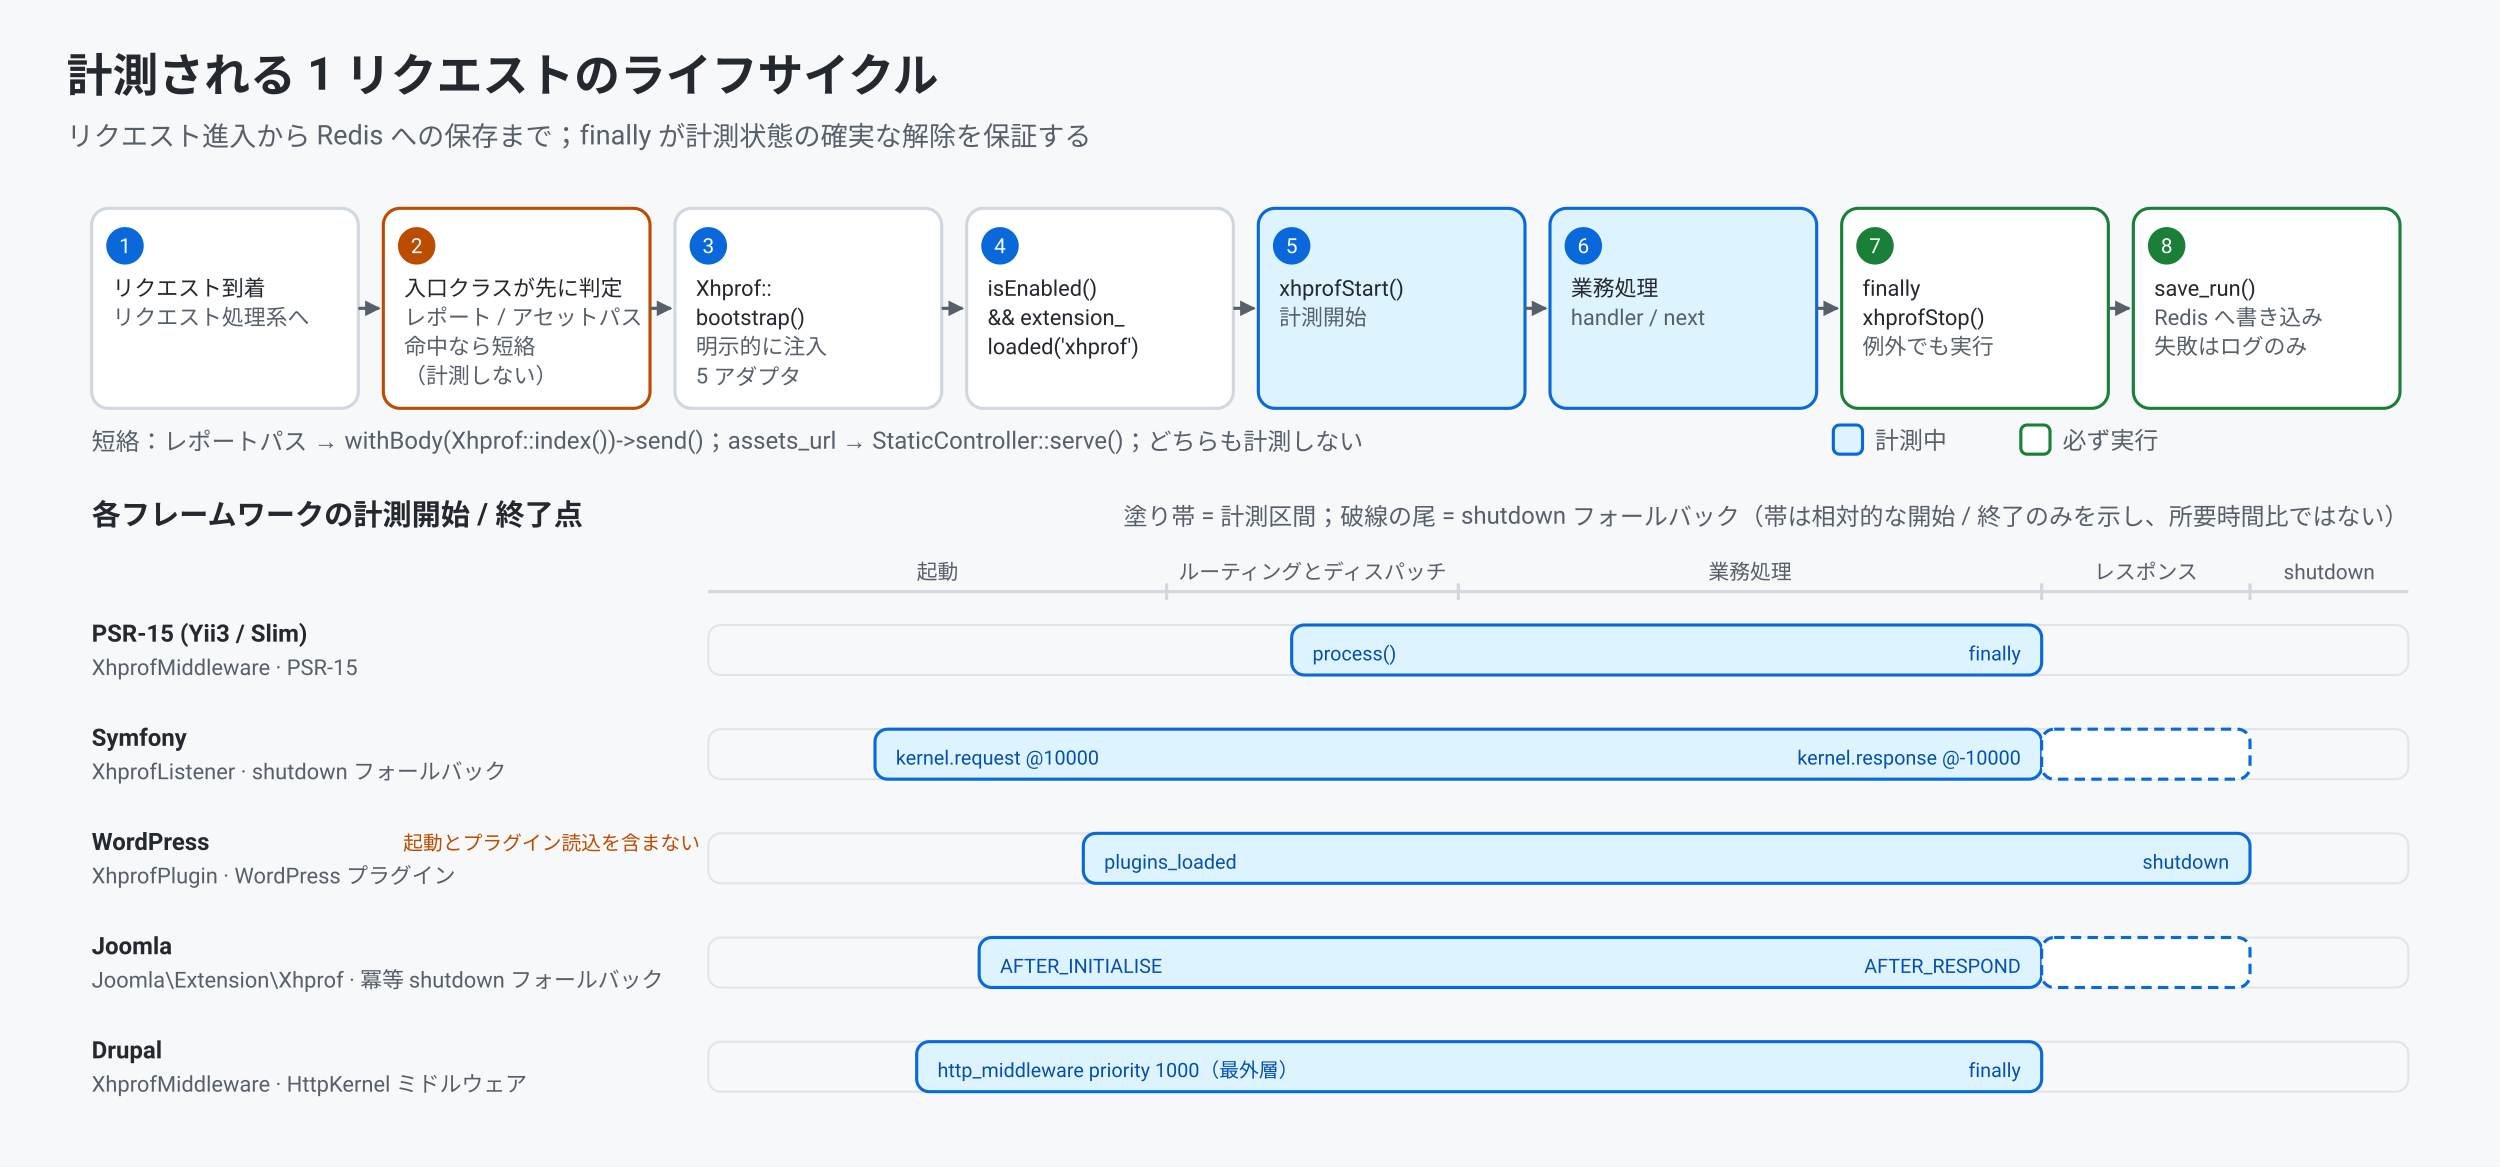
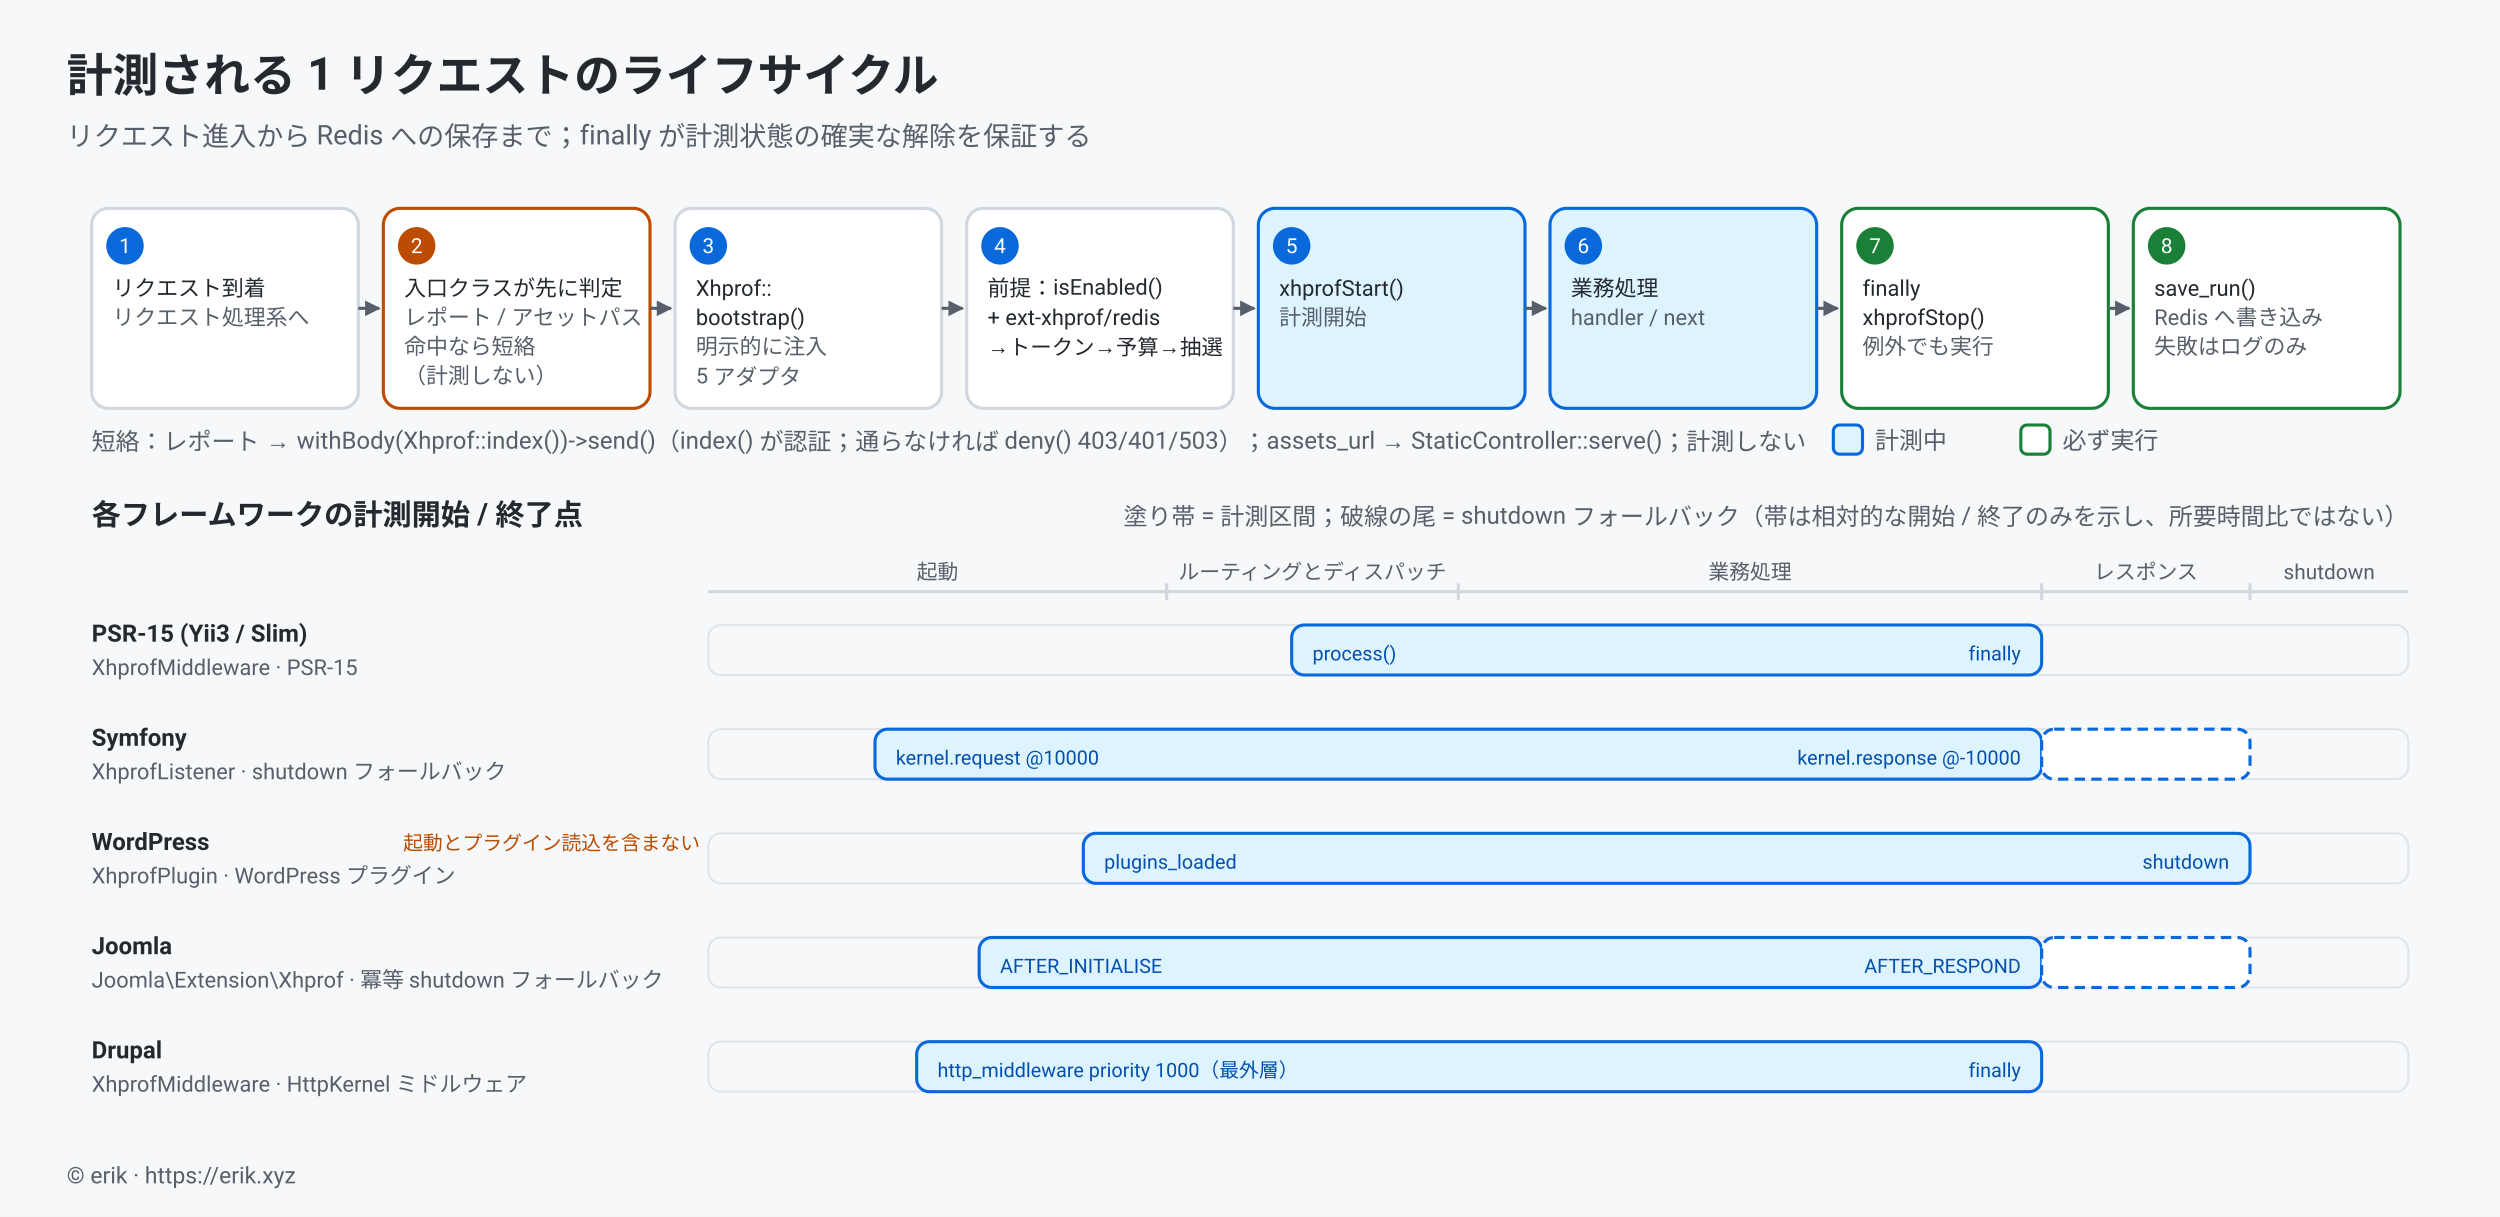
- <svg xmlns="http://www.w3.org/2000/svg" viewBox="0 0 1200 560" width="1200" height="560" role="img" font-family="-apple-system, BlinkMacSystemFont, &quot;Segoe UI&quot;, Roboto, &quot;Helvetica Neue&quot;, Arial, &quot;Noto Sans SC&quot;, &quot;PingFang SC&quot;, &quot;Microsoft YaHei&quot;, sans-serif">
+ <svg xmlns="http://www.w3.org/2000/svg" viewBox="0 0 1200 584" width="1200" height="584" role="img" font-family="-apple-system, BlinkMacSystemFont, &quot;Segoe UI&quot;, Roboto, &quot;Helvetica Neue&quot;, Arial, &quot;Noto Sans SC&quot;, &quot;PingFang SC&quot;, &quot;Microsoft YaHei&quot;, sans-serif">
  <defs>
    <marker id="lc-arrow" viewBox="0 0 10 10" refX="9" refY="5" markerWidth="5" markerHeight="5" orient="auto-start-reverse">
      <path d="M0,0 L10,5 L0,10 z" fill="#57606a" />
    </marker>
  </defs>
-   <rect x="0" y="0" width="1200" height="560" fill="#f6f8fa" />
+   <rect x="0" y="0" width="1200" height="584" fill="#f6f8fa" />
  <text x="32" y="44" font-size="22" font-weight="700" fill="#24292f">計測される 1 リクエストのライフサイクル</text>
  <text x="32" y="70" font-size="13" fill="#57606a">リクエスト進入から Redis への保存まで；finally が計測状態の確実な解除を保証する</text>
  <rect x="44" y="100" width="128" height="96" rx="8" fill="#ffffff" stroke="#d0d7de" stroke-width="1.5" />
  <circle cx="60" cy="118" r="9" fill="#0969da" />
  <text x="60" y="121.5" font-size="10" fill="#ffffff" text-anchor="middle">1</text>
  <text x="54" y="142" font-size="10.5" fill="#24292f">リクエスト到着</text>
  <text x="54" y="156" font-size="10.5" fill="#57606a">リクエスト処理系へ</text>
  <line x1="172" y1="148" x2="182" y2="148" stroke="#57606a" stroke-width="1.5" marker-end="url(#lc-arrow)" />
  <rect x="184" y="100" width="128" height="96" rx="8" fill="#ffffff" stroke="#bc4c00" stroke-width="1.5" />
  <circle cx="200" cy="118" r="9" fill="#bc4c00" />
  <text x="200" y="121.5" font-size="10" fill="#ffffff" text-anchor="middle">2</text>
  <text x="194" y="142" font-size="10.5" fill="#24292f">入口クラスが先に判定</text>
  <text x="194" y="156" font-size="10.5" fill="#57606a">レポート / アセットパス</text>
  <text x="194" y="170" font-size="10.5" fill="#57606a">命中なら短絡</text>
  <text x="194" y="184" font-size="10.5" fill="#57606a">（計測しない）</text>
  <line x1="312" y1="148" x2="322" y2="148" stroke="#57606a" stroke-width="1.5" marker-end="url(#lc-arrow)" />
  <rect x="324" y="100" width="128" height="96" rx="8" fill="#ffffff" stroke="#d0d7de" stroke-width="1.5" />
  <circle cx="340" cy="118" r="9" fill="#0969da" />
  <text x="340" y="121.5" font-size="10" fill="#ffffff" text-anchor="middle">3</text>
  <text x="334" y="142" font-size="10.5" fill="#24292f">Xhprof::</text>
  <text x="334" y="156" font-size="10.5" fill="#24292f">bootstrap()</text>
  <text x="334" y="170" font-size="10.5" fill="#57606a">明示的に注入</text>
  <text x="334" y="184" font-size="10.5" fill="#57606a">5 アダプタ</text>
  <line x1="452" y1="148" x2="462" y2="148" stroke="#57606a" stroke-width="1.5" marker-end="url(#lc-arrow)" />
  <rect x="464" y="100" width="128" height="96" rx="8" fill="#ffffff" stroke="#d0d7de" stroke-width="1.5" />
  <circle cx="480" cy="118" r="9" fill="#0969da" />
  <text x="480" y="121.5" font-size="10" fill="#ffffff" text-anchor="middle">4</text>
-   <text x="474" y="142" font-size="10.5" fill="#24292f">isEnabled()</text>
-   <text x="474" y="156" font-size="10.5" fill="#24292f">&amp;&amp; extension_</text>
-   <text x="474" y="170" font-size="10.5" fill="#24292f">loaded('xhprof')</text>
+   <text x="474" y="142" font-size="10.5" fill="#24292f">前提：isEnabled()</text>
+   <text x="474" y="156" font-size="10.5" fill="#24292f">+ ext-xhprof/redis</text>
+   <text x="474" y="170" font-size="10.27" fill="#24292f">→トークン→予算→抽選</text>
  <line x1="592" y1="148" x2="602" y2="148" stroke="#57606a" stroke-width="1.5" marker-end="url(#lc-arrow)" />
  <rect x="604" y="100" width="128" height="96" rx="8" fill="#ddf4ff" stroke="#0969da" stroke-width="1.5" />
  <circle cx="620" cy="118" r="9" fill="#0969da" />
  <text x="620" y="121.5" font-size="10" fill="#ffffff" text-anchor="middle">5</text>
  <text x="614" y="142" font-size="10.5" fill="#24292f">xhprofStart()</text>
  <text x="614" y="156" font-size="10.5" fill="#57606a">計測開始</text>
  <line x1="732" y1="148" x2="742" y2="148" stroke="#57606a" stroke-width="1.5" marker-end="url(#lc-arrow)" />
  <rect x="744" y="100" width="128" height="96" rx="8" fill="#ddf4ff" stroke="#0969da" stroke-width="1.5" />
  <circle cx="760" cy="118" r="9" fill="#0969da" />
  <text x="760" y="121.5" font-size="10" fill="#ffffff" text-anchor="middle">6</text>
  <text x="754" y="142" font-size="10.5" fill="#24292f">業務処理</text>
  <text x="754" y="156" font-size="10.5" fill="#57606a">handler / next</text>
  <line x1="872" y1="148" x2="882" y2="148" stroke="#57606a" stroke-width="1.5" marker-end="url(#lc-arrow)" />
  <rect x="884" y="100" width="128" height="96" rx="8" fill="#ffffff" stroke="#1a7f37" stroke-width="1.5" />
  <circle cx="900" cy="118" r="9" fill="#1a7f37" />
  <text x="900" y="121.5" font-size="10" fill="#ffffff" text-anchor="middle">7</text>
  <text x="894" y="142" font-size="10.5" fill="#24292f">finally</text>
  <text x="894" y="156" font-size="10.5" fill="#24292f">xhprofStop()</text>
  <text x="894" y="170" font-size="10.5" fill="#57606a">例外でも実行</text>
  <line x1="1012" y1="148" x2="1022" y2="148" stroke="#57606a" stroke-width="1.5" marker-end="url(#lc-arrow)" />
  <rect x="1024" y="100" width="128" height="96" rx="8" fill="#ffffff" stroke="#1a7f37" stroke-width="1.5" />
  <circle cx="1040" cy="118" r="9" fill="#1a7f37" />
  <text x="1040" y="121.5" font-size="10" fill="#ffffff" text-anchor="middle">8</text>
  <text x="1034" y="142" font-size="10.5" fill="#24292f">save_run()</text>
  <text x="1034" y="156" font-size="10.5" fill="#57606a">Redis へ書き込み</text>
  <text x="1034" y="170" font-size="10.5" fill="#57606a">失敗はログのみ</text>
-   <text x="44" y="216" font-size="11.5" fill="#57606a">短絡：レポートパス → withBody(Xhprof::index())-&gt;send()；assets_url → StaticController::serve()；どちらも計測しない</text>
+   <text x="44" y="216" font-size="11.5" fill="#57606a">短絡：レポート → withBody(Xhprof::index())-&gt;send()（index() が認証；通らなければ deny() 403/401/503）；assets_url → StaticController::serve()；計測しない</text>
  <rect x="880" y="204" width="14" height="14" rx="3" fill="#ddf4ff" stroke="#0969da" stroke-width="1.5" />
  <text x="900" y="215.5" font-size="11.5" fill="#57606a">計測中</text>
  <rect x="970" y="204" width="14" height="14" rx="3" fill="#ffffff" stroke="#1a7f37" stroke-width="1.5" />
  <text x="990" y="215.5" font-size="11.5" fill="#57606a">必ず実行</text>
  <text x="44" y="252" font-size="14" font-weight="600" fill="#24292f">各フレームワークの計測開始 / 終了点</text>
  <text x="1156" y="252" font-size="11.5" fill="#57606a" text-anchor="end">塗り帯 = 計測区間；破線の尾 = shutdown フォールバック（帯は相対的な開始 / 終了のみを示し、所要時間比ではない）</text>
  <line x1="340" y1="284" x2="1156" y2="284" stroke="#d0d7de" stroke-width="1.5" />
  <line x1="560" y1="280" x2="560" y2="288" stroke="#d0d7de" stroke-width="1.5" />
  <line x1="700" y1="280" x2="700" y2="288" stroke="#d0d7de" stroke-width="1.5" />
  <line x1="980" y1="280" x2="980" y2="288" stroke="#d0d7de" stroke-width="1.5" />
  <line x1="1080" y1="280" x2="1080" y2="288" stroke="#d0d7de" stroke-width="1.5" />
  <text x="450" y="278" font-size="10" fill="#57606a" text-anchor="middle">起動</text>
  <text x="630" y="278" font-size="10" fill="#57606a" text-anchor="middle">ルーティングとディスパッチ</text>
  <text x="840" y="278" font-size="10" fill="#57606a" text-anchor="middle">業務処理</text>
  <text x="1030" y="278" font-size="10" fill="#57606a" text-anchor="middle">レスポンス</text>
  <text x="1118" y="278" font-size="10" fill="#57606a" text-anchor="middle">shutdown</text>
  <text x="44" y="308" font-size="11.5" font-weight="600" fill="#24292f">PSR-15 (Yii3 / Slim)</text>
  <text x="44" y="324" font-size="10.5" fill="#57606a">XhprofMiddleware · PSR-15</text>
  <rect x="340" y="300" width="816" height="24" rx="6" fill="#f6f8fa" stroke="#e1e4e8" />
  <rect x="620" y="300" width="360" height="24" rx="6" fill="#ddf4ff" stroke="#0969da" stroke-width="1.5" />
  <text x="630" y="317" font-size="9.5" fill="#0550ae">process()</text>
  <text x="970" y="317" font-size="9.5" fill="#0550ae" text-anchor="end">finally</text>
  <text x="44" y="358" font-size="11.5" font-weight="600" fill="#24292f">Symfony</text>
  <text x="44" y="374" font-size="10.5" fill="#57606a">XhprofListener · shutdown フォールバック</text>
  <rect x="340" y="350" width="816" height="24" rx="6" fill="#f6f8fa" stroke="#e1e4e8" />
  <rect x="420" y="350" width="560" height="24" rx="6" fill="#ddf4ff" stroke="#0969da" stroke-width="1.5" />
  <rect x="980" y="350" width="100" height="24" rx="6" fill="#ffffff" stroke="#0969da" stroke-width="1.5" stroke-dasharray="5 3" />
  <text x="430" y="367" font-size="9.5" fill="#0550ae">kernel.request @10000</text>
  <text x="970" y="367" font-size="9.5" fill="#0550ae" text-anchor="end">kernel.response @-10000</text>
  <text x="44" y="408" font-size="11.5" font-weight="600" fill="#24292f">WordPress</text>
  <text x="44" y="424" font-size="10.5" fill="#57606a">XhprofPlugin · WordPress プラグイン</text>
  <rect x="340" y="400" width="816" height="24" rx="6" fill="#f6f8fa" stroke="#e1e4e8" />
  <rect x="520" y="400" width="560" height="24" rx="6" fill="#ddf4ff" stroke="#0969da" stroke-width="1.5" />
  <text x="530" y="417" font-size="9.5" fill="#0550ae">plugins_loaded</text>
  <text x="1070" y="417" font-size="9.5" fill="#0550ae" text-anchor="end">shutdown</text>
  <text x="336" y="408" font-size="9.5" fill="#bc4c00" text-anchor="end">起動とプラグイン読込を含まない</text>
  <text x="44" y="458" font-size="11.5" font-weight="600" fill="#24292f">Joomla</text>
  <text x="44" y="474" font-size="10.5" fill="#57606a">Joomla\Extension\Xhprof · 冪等 shutdown フォールバック</text>
  <rect x="340" y="450" width="816" height="24" rx="6" fill="#f6f8fa" stroke="#e1e4e8" />
  <rect x="470" y="450" width="510" height="24" rx="6" fill="#ddf4ff" stroke="#0969da" stroke-width="1.5" />
  <rect x="980" y="450" width="100" height="24" rx="6" fill="#ffffff" stroke="#0969da" stroke-width="1.5" stroke-dasharray="5 3" />
  <text x="480" y="467" font-size="9.5" fill="#0550ae">AFTER_INITIALISE</text>
  <text x="970" y="467" font-size="9.5" fill="#0550ae" text-anchor="end">AFTER_RESPOND</text>
  <text x="44" y="508" font-size="11.5" font-weight="600" fill="#24292f">Drupal</text>
  <text x="44" y="524" font-size="10.5" fill="#57606a">XhprofMiddleware · HttpKernel ミドルウェア</text>
  <rect x="340" y="500" width="816" height="24" rx="6" fill="#f6f8fa" stroke="#e1e4e8" />
  <rect x="440" y="500" width="540" height="24" rx="6" fill="#ddf4ff" stroke="#0969da" stroke-width="1.5" />
  <text x="450" y="517" font-size="9.5" fill="#0550ae">http_middleware priority 1000（最外層）</text>
  <text x="970" y="517" font-size="9.5" fill="#0550ae" text-anchor="end">finally</text>
+   <text x="32" y="568" font-size="11" fill="#57606a">© erik · https://erik.xyz</text>
</svg>
